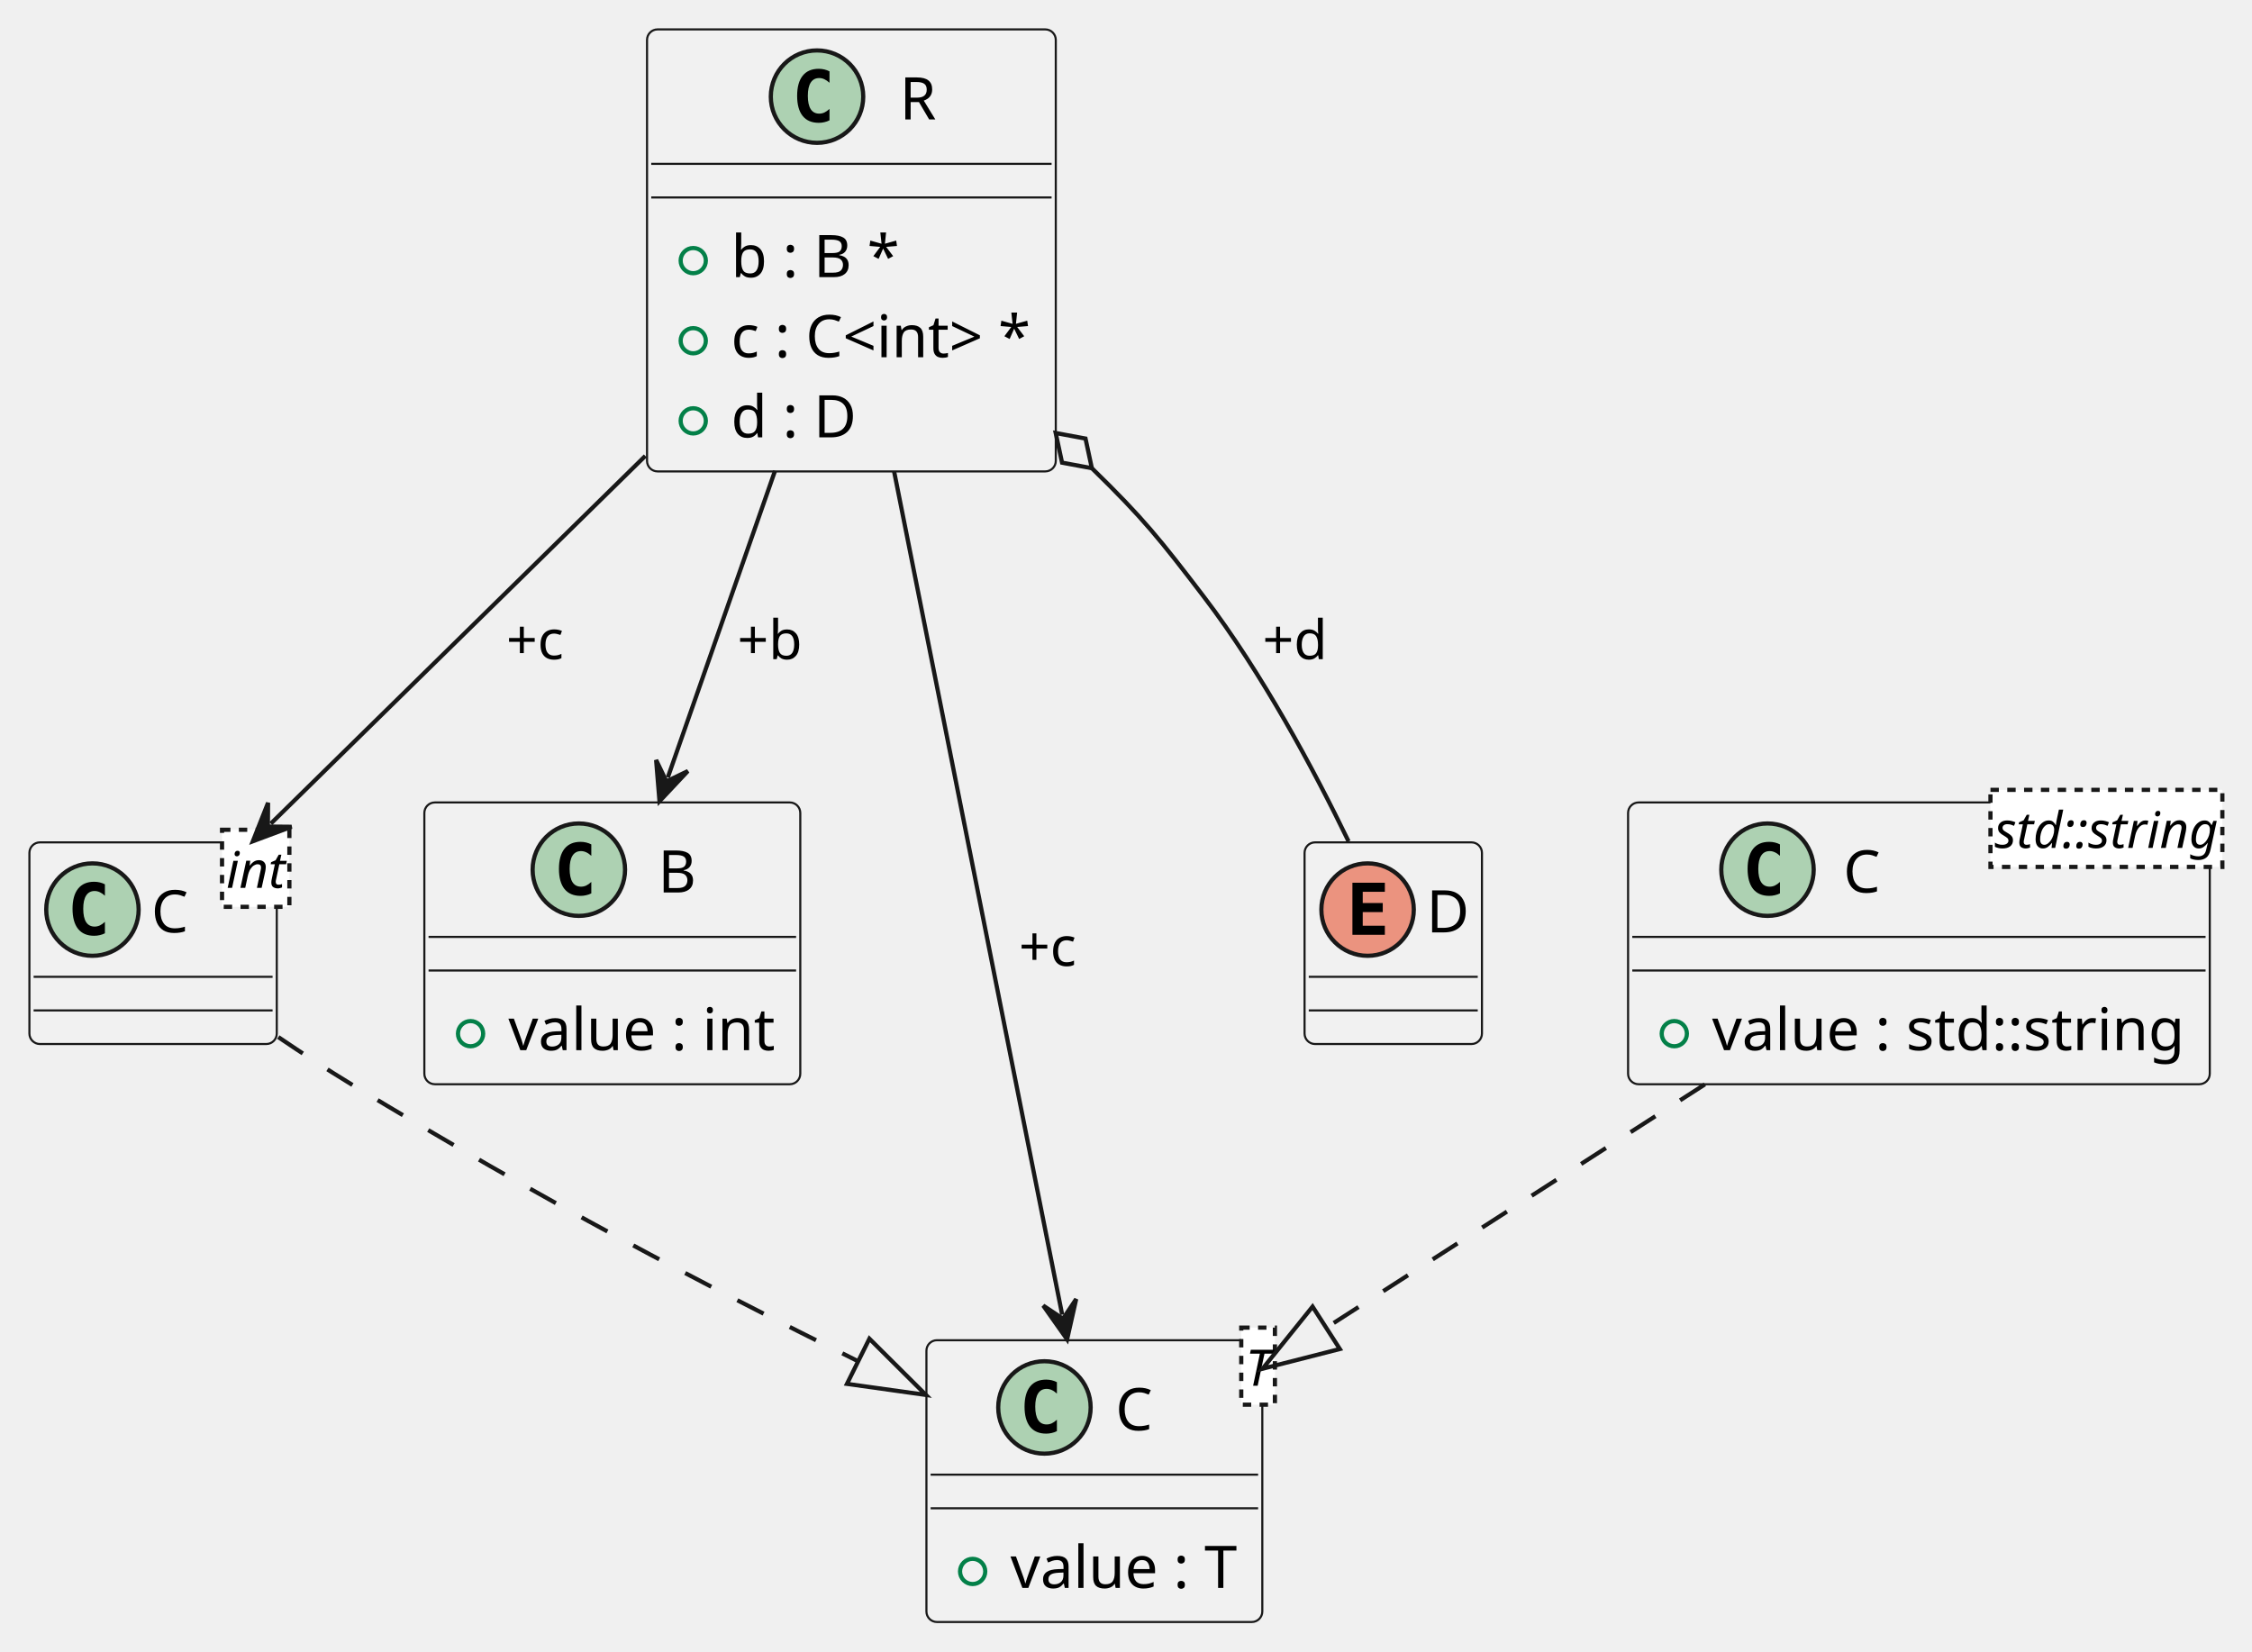
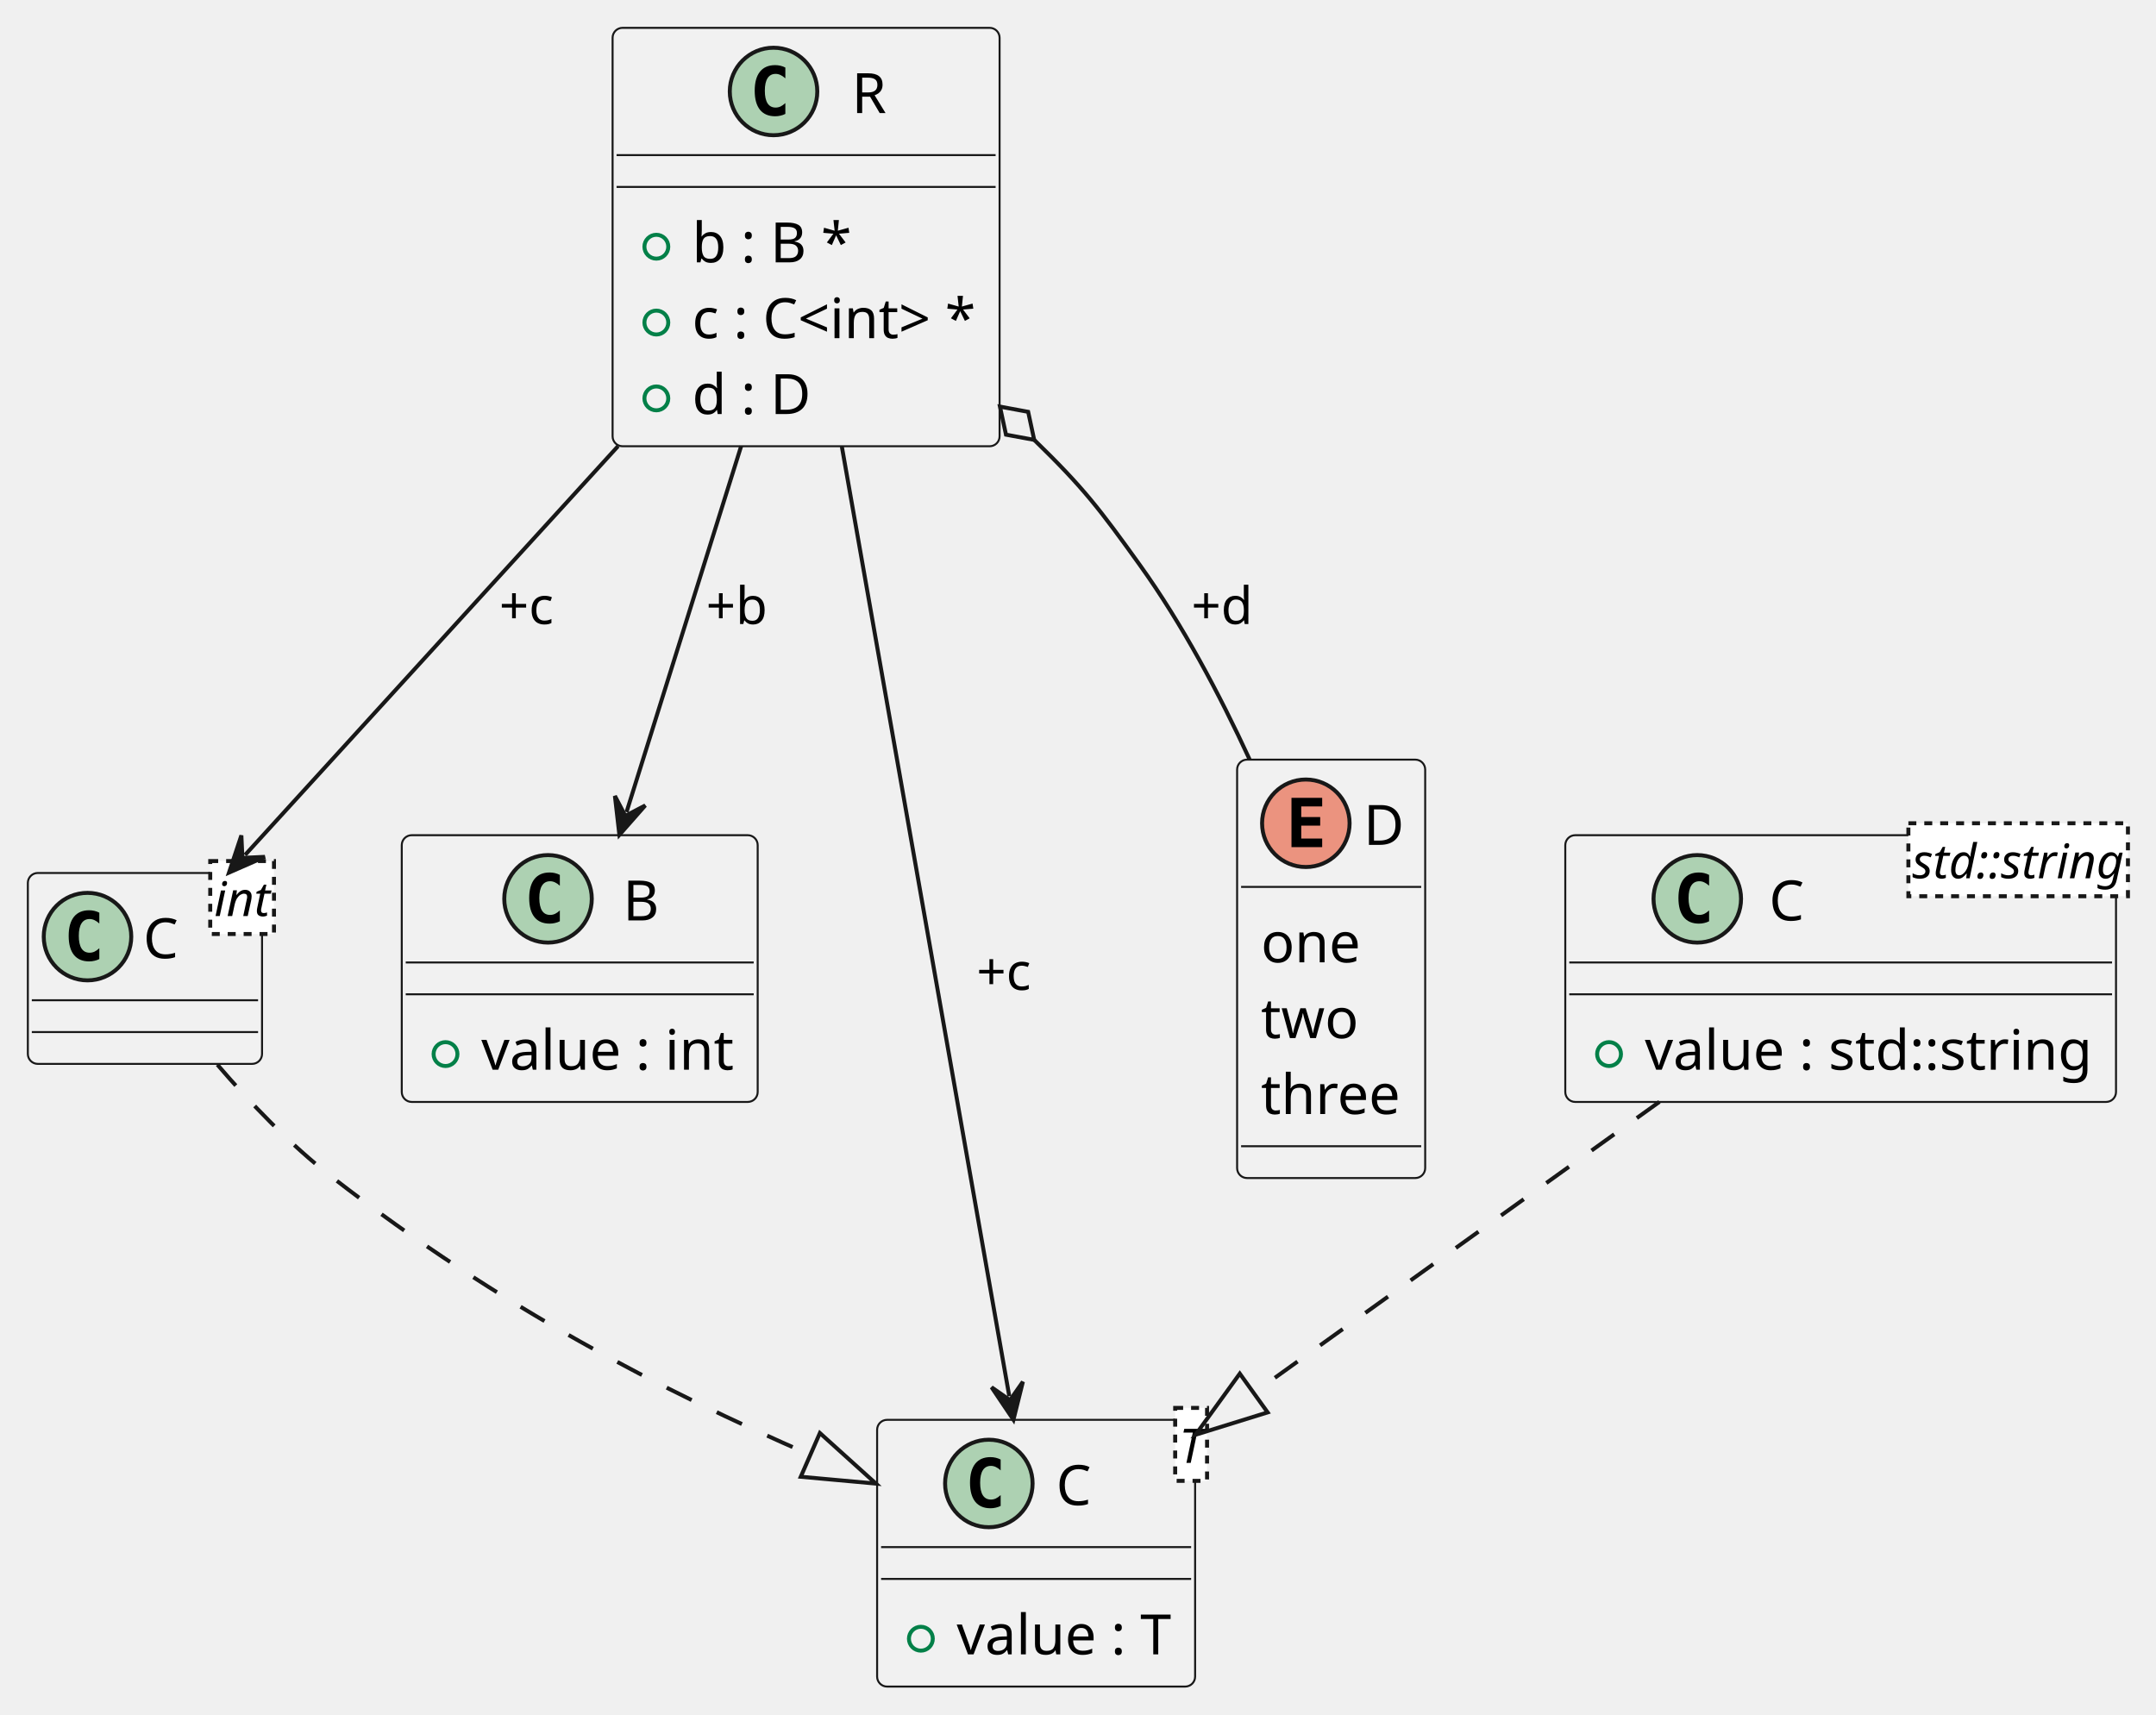
- <svg xmlns="http://www.w3.org/2000/svg" contentStyleType="text/css" data-diagram-type="CLASS" height="393px" preserveAspectRatio="none" style="width:536px;height:393px;background:#FFFFFF;" version="1.1" viewBox="0 0 536 393" width="536px" zoomAndPan="magnify">
+ <svg xmlns="http://www.w3.org/2000/svg" contentStyleType="text/css" data-diagram-type="CLASS" height="431px" preserveAspectRatio="none" style="width:542px;height:431px;background:#FFFFFF;" version="1.1" viewBox="0 0 542 431" width="542px" zoomAndPan="magnify">
  <defs>
    <style type="text/css">a:hover { text-decoration: underline; }</style>
  </defs>
  <g>
    <g id="elem_C_0014004321330474747031">
-       <rect codeLine="2" fill="#F1F1F1" height="48" id="C_0014004321330474747031" rx="2.5" ry="2.5" style="stroke:#181818;stroke-width:0.5;" width="58.876" x="7" y="200.5" />
-       <ellipse cx="22" cy="216.5" fill="#ADD1B2" rx="11" ry="11" style="stroke:#181818;stroke-width:1;" />
-       <path d="M24.969,222.141 Q24.391,222.438 23.75,222.578 Q23.109,222.734 22.406,222.734 Q19.906,222.734 18.578,221.094 Q17.266,219.438 17.266,216.312 Q17.266,213.188 18.578,211.531 Q19.906,209.875 22.406,209.875 Q23.109,209.875 23.75,210.031 Q24.406,210.188 24.969,210.484 L24.969,213.203 Q24.344,212.625 23.75,212.359 Q23.156,212.078 22.531,212.078 Q21.188,212.078 20.5,213.156 Q19.812,214.219 19.812,216.312 Q19.812,218.406 20.5,219.484 Q21.188,220.547 22.531,220.547 Q23.156,220.547 23.75,220.281 Q24.344,220 24.969,219.422 L24.969,222.141 Z " fill="#000000" />
-       <text fill="#000000" font-family="sans-serif" font-size="14" lengthAdjust="spacing" textLength="8.848" x="36" y="221.932">C</text>
-       <rect fill="#FFFFFF" height="18.344" style="stroke:#181818;stroke-width:1;stroke-dasharray:2.0,2.0;" width="16.028" x="52.848" y="197.5" />
-       <text fill="#000000" font-family="sans-serif" font-size="12" font-style="italic" lengthAdjust="spacing" textLength="14.028" x="53.848" y="211.328">int</text>
-       <line style="stroke:#181818;stroke-width:0.5;" x1="8" x2="64.876" y1="232.5" y2="232.5" />
-       <line style="stroke:#181818;stroke-width:0.5;" x1="8" x2="64.876" y1="240.5" y2="240.5" />
+       <rect codeLine="2" fill="#F1F1F1" height="48" id="C_0014004321330474747031" rx="2.5" ry="2.5" style="stroke:#181818;stroke-width:0.5;" width="58.876" x="7" y="219.5" />
+       <ellipse cx="22" cy="235.5" fill="#ADD1B2" rx="11" ry="11" style="stroke:#181818;stroke-width:1;" />
+       <path d="M24.969,241.141 Q24.391,241.438 23.75,241.578 Q23.109,241.734 22.406,241.734 Q19.906,241.734 18.578,240.094 Q17.266,238.438 17.266,235.312 Q17.266,232.188 18.578,230.531 Q19.906,228.875 22.406,228.875 Q23.109,228.875 23.75,229.031 Q24.406,229.188 24.969,229.484 L24.969,232.203 Q24.344,231.625 23.75,231.359 Q23.156,231.078 22.531,231.078 Q21.188,231.078 20.5,232.156 Q19.812,233.219 19.812,235.312 Q19.812,237.406 20.5,238.484 Q21.188,239.547 22.531,239.547 Q23.156,239.547 23.75,239.281 Q24.344,239 24.969,238.422 L24.969,241.141 Z " fill="#000000" />
+       <text fill="#000000" font-family="sans-serif" font-size="14" lengthAdjust="spacing" textLength="8.848" x="36" y="240.932">C</text>
+       <rect fill="#FFFFFF" height="18.344" style="stroke:#181818;stroke-width:1;stroke-dasharray:2.0,2.0;" width="16.028" x="52.848" y="216.5" />
+       <text fill="#000000" font-family="sans-serif" font-size="12" font-style="italic" lengthAdjust="spacing" textLength="14.028" x="53.848" y="230.328">int</text>
+       <line style="stroke:#181818;stroke-width:0.5;" x1="8" x2="64.876" y1="251.5" y2="251.5" />
+       <line style="stroke:#181818;stroke-width:0.5;" x1="8" x2="64.876" y1="259.5" y2="259.5" />
    </g>
    <g id="elem_C_0004395057946988234582">
      <rect codeLine="6" fill="#F1F1F1" height="105.204" id="C_0004395057946988234582" rx="2.5" ry="2.5" style="stroke:#181818;stroke-width:0.5;" width="97.288" x="154" y="7" />
      <ellipse cx="194.461" cy="23" fill="#ADD1B2" rx="11" ry="11" style="stroke:#181818;stroke-width:1;" />
      <path d="M197.43,28.641 Q196.851,28.938 196.211,29.078 Q195.57,29.234 194.867,29.234 Q192.367,29.234 191.039,27.594 Q189.726,25.938 189.726,22.812 Q189.726,19.688 191.039,18.031 Q192.367,16.375 194.867,16.375 Q195.57,16.375 196.211,16.531 Q196.867,16.688 197.43,16.984 L197.43,19.703 Q196.805,19.125 196.211,18.859 Q195.617,18.578 194.992,18.578 Q193.648,18.578 192.961,19.656 Q192.273,20.719 192.273,22.812 Q192.273,24.906 192.961,25.984 Q193.648,27.047 194.992,27.047 Q195.617,27.047 196.211,26.781 Q196.805,26.5 197.43,25.922 L197.43,28.641 Z " fill="#000000" />
      <text fill="#000000" font-family="sans-serif" font-size="14" lengthAdjust="spacing" textLength="8.708" x="214.119" y="28.432">R</text>
      <line style="stroke:#181818;stroke-width:0.5;" x1="155" x2="250.288" y1="39" y2="39" />
      <line style="stroke:#181818;stroke-width:0.5;" x1="155" x2="250.288" y1="47" y2="47" />
      <ellipse cx="165" cy="62.034" fill="transparent" rx="3" ry="3" style="stroke:#038048;stroke-width:1;" />
      <text fill="#000000" font-family="sans-serif" font-size="14" lengthAdjust="spacing" textLength="40.096" x="174" y="65.966">b : B *</text>
      <ellipse cx="165" cy="81.102" fill="transparent" rx="3" ry="3" style="stroke:#038048;stroke-width:1;" />
      <text fill="#000000" font-family="sans-serif" font-size="14" lengthAdjust="spacing" textLength="71.288" x="174" y="85.034">c : C&lt;int&gt; *</text>
      <ellipse cx="165" cy="100.17" fill="transparent" rx="3" ry="3" style="stroke:#038048;stroke-width:1;" />
      <text fill="#000000" font-family="sans-serif" font-size="14" lengthAdjust="spacing" textLength="29.862" x="174" y="104.102">d : D</text>
    </g>
    <g id="elem_C_0001644324341215065269">
-       <rect codeLine="13" fill="#F1F1F1" height="67.068" id="C_0001644324341215065269" rx="2.5" ry="2.5" style="stroke:#181818;stroke-width:0.5;" width="89.476" x="101" y="191" />
-       <ellipse cx="137.769" cy="207" fill="#ADD1B2" rx="11" ry="11" style="stroke:#181818;stroke-width:1;" />
-       <path d="M140.738,212.641 Q140.16,212.938 139.519,213.078 Q138.879,213.234 138.175,213.234 Q135.675,213.234 134.347,211.594 Q133.035,209.938 133.035,206.812 Q133.035,203.688 134.347,202.031 Q135.675,200.375 138.175,200.375 Q138.879,200.375 139.519,200.531 Q140.175,200.688 140.738,200.984 L140.738,203.703 Q140.113,203.125 139.519,202.859 Q138.925,202.578 138.3,202.578 Q136.957,202.578 136.269,203.656 Q135.582,204.719 135.582,206.812 Q135.582,208.906 136.269,209.984 Q136.957,211.047 138.3,211.047 Q138.925,211.047 139.519,210.781 Q140.113,210.5 140.738,209.922 L140.738,212.641 Z " fill="#000000" />
-       <text fill="#000000" font-family="sans-serif" font-size="14" lengthAdjust="spacing" textLength="9.1" x="156.607" y="212.432">B</text>
-       <line style="stroke:#181818;stroke-width:0.5;" x1="102" x2="189.476" y1="223" y2="223" />
-       <line style="stroke:#181818;stroke-width:0.5;" x1="102" x2="189.476" y1="231" y2="231" />
-       <ellipse cx="112" cy="246.034" fill="transparent" rx="3" ry="3" style="stroke:#038048;stroke-width:1;" />
-       <text fill="#000000" font-family="sans-serif" font-size="14" lengthAdjust="spacing" textLength="63.476" x="121" y="249.966">value : int</text>
+       <rect codeLine="13" fill="#F1F1F1" height="67.068" id="C_0001644324341215065269" rx="2.5" ry="2.5" style="stroke:#181818;stroke-width:0.5;" width="89.476" x="101" y="210" />
+       <ellipse cx="137.769" cy="226" fill="#ADD1B2" rx="11" ry="11" style="stroke:#181818;stroke-width:1;" />
+       <path d="M140.738,231.641 Q140.16,231.938 139.519,232.078 Q138.879,232.234 138.175,232.234 Q135.675,232.234 134.347,230.594 Q133.035,228.938 133.035,225.812 Q133.035,222.688 134.347,221.031 Q135.675,219.375 138.175,219.375 Q138.879,219.375 139.519,219.531 Q140.175,219.688 140.738,219.984 L140.738,222.703 Q140.113,222.125 139.519,221.859 Q138.925,221.578 138.3,221.578 Q136.957,221.578 136.269,222.656 Q135.582,223.719 135.582,225.812 Q135.582,227.906 136.269,228.984 Q136.957,230.047 138.3,230.047 Q138.925,230.047 139.519,229.781 Q140.113,229.5 140.738,228.922 L140.738,231.641 Z " fill="#000000" />
+       <text fill="#000000" font-family="sans-serif" font-size="14" lengthAdjust="spacing" textLength="9.1" x="156.607" y="231.432">B</text>
+       <line style="stroke:#181818;stroke-width:0.5;" x1="102" x2="189.476" y1="242" y2="242" />
+       <line style="stroke:#181818;stroke-width:0.5;" x1="102" x2="189.476" y1="250" y2="250" />
+       <ellipse cx="112" cy="265.034" fill="transparent" rx="3" ry="3" style="stroke:#038048;stroke-width:1;" />
+       <text fill="#000000" font-family="sans-serif" font-size="14" lengthAdjust="spacing" textLength="63.476" x="121" y="268.966">value : int</text>
    </g>
    <g id="elem_C_0007703295850668400795">
-       <rect codeLine="18" fill="#F1F1F1" height="67.068" id="C_0007703295850668400795" rx="2.5" ry="2.5" style="stroke:#181818;stroke-width:0.5;" width="79.942" x="220.5" y="319" />
-       <ellipse cx="248.587" cy="335" fill="#ADD1B2" rx="11" ry="11" style="stroke:#181818;stroke-width:1;" />
-       <path d="M251.555,340.641 Q250.977,340.938 250.337,341.078 Q249.696,341.234 248.993,341.234 Q246.493,341.234 245.165,339.594 Q243.852,337.938 243.852,334.812 Q243.852,331.688 245.165,330.031 Q246.493,328.375 248.993,328.375 Q249.696,328.375 250.337,328.531 Q250.993,328.688 251.555,328.984 L251.555,331.703 Q250.93,331.125 250.337,330.859 Q249.743,330.578 249.118,330.578 Q247.774,330.578 247.087,331.656 Q246.399,332.719 246.399,334.812 Q246.399,336.906 247.087,337.984 Q247.774,339.047 249.118,339.047 Q249.743,339.047 250.337,338.781 Q250.93,338.5 251.555,337.922 L251.555,340.641 Z " fill="#000000" />
-       <text fill="#000000" font-family="sans-serif" font-size="14" lengthAdjust="spacing" textLength="8.848" x="265.495" y="340.432">C</text>
-       <rect fill="#FFFFFF" height="18.344" style="stroke:#181818;stroke-width:1;stroke-dasharray:2.0,2.0;" width="8.012" x="295.43" y="316" />
-       <text fill="#000000" font-family="sans-serif" font-size="12" font-style="italic" lengthAdjust="spacing" textLength="6.012" x="296.43" y="329.828">T</text>
-       <line style="stroke:#181818;stroke-width:0.5;" x1="221.5" x2="299.442" y1="351" y2="351" />
-       <line style="stroke:#181818;stroke-width:0.5;" x1="221.5" x2="299.442" y1="359" y2="359" />
-       <ellipse cx="231.5" cy="374.034" fill="transparent" rx="3" ry="3" style="stroke:#038048;stroke-width:1;" />
-       <text fill="#000000" font-family="sans-serif" font-size="14" lengthAdjust="spacing" textLength="53.942" x="240.5" y="377.966">value : T</text>
+       <rect codeLine="18" fill="#F1F1F1" height="67.068" id="C_0007703295850668400795" rx="2.5" ry="2.5" style="stroke:#181818;stroke-width:0.5;" width="79.942" x="220.5" y="357" />
+       <ellipse cx="248.587" cy="373" fill="#ADD1B2" rx="11" ry="11" style="stroke:#181818;stroke-width:1;" />
+       <path d="M251.555,378.641 Q250.977,378.938 250.337,379.078 Q249.696,379.234 248.993,379.234 Q246.493,379.234 245.165,377.594 Q243.852,375.938 243.852,372.812 Q243.852,369.688 245.165,368.031 Q246.493,366.375 248.993,366.375 Q249.696,366.375 250.337,366.531 Q250.993,366.688 251.555,366.984 L251.555,369.703 Q250.93,369.125 250.337,368.859 Q249.743,368.578 249.118,368.578 Q247.774,368.578 247.087,369.656 Q246.399,370.719 246.399,372.812 Q246.399,374.906 247.087,375.984 Q247.774,377.047 249.118,377.047 Q249.743,377.047 250.337,376.781 Q250.93,376.5 251.555,375.922 L251.555,378.641 Z " fill="#000000" />
+       <text fill="#000000" font-family="sans-serif" font-size="14" lengthAdjust="spacing" textLength="8.848" x="265.495" y="378.432">C</text>
+       <rect fill="#FFFFFF" height="18.344" style="stroke:#181818;stroke-width:1;stroke-dasharray:2.0,2.0;" width="8.012" x="295.43" y="354" />
+       <text fill="#000000" font-family="sans-serif" font-size="12" font-style="italic" lengthAdjust="spacing" textLength="6.012" x="296.43" y="367.828">T</text>
+       <line style="stroke:#181818;stroke-width:0.5;" x1="221.5" x2="299.442" y1="389" y2="389" />
+       <line style="stroke:#181818;stroke-width:0.5;" x1="221.5" x2="299.442" y1="397" y2="397" />
+       <ellipse cx="231.5" cy="412.034" fill="transparent" rx="3" ry="3" style="stroke:#038048;stroke-width:1;" />
+       <text fill="#000000" font-family="sans-serif" font-size="14" lengthAdjust="spacing" textLength="53.942" x="240.5" y="415.966">value : T</text>
    </g>
    <g id="elem_C_0008046227163819827386">
-       <rect codeLine="23" fill="#F1F1F1" height="67.068" id="C_0008046227163819827386" rx="2.5" ry="2.5" style="stroke:#181818;stroke-width:0.5;" width="138.448" x="387.5" y="191" />
-       <ellipse cx="420.682" cy="207" fill="#ADD1B2" rx="11" ry="11" style="stroke:#181818;stroke-width:1;" />
-       <path d="M423.65,212.641 Q423.072,212.938 422.432,213.078 Q421.791,213.234 421.088,213.234 Q418.588,213.234 417.26,211.594 Q415.947,209.938 415.947,206.812 Q415.947,203.688 417.26,202.031 Q418.588,200.375 421.088,200.375 Q421.791,200.375 422.432,200.531 Q423.088,200.688 423.65,200.984 L423.65,203.703 Q423.025,203.125 422.432,202.859 Q421.838,202.578 421.213,202.578 Q419.869,202.578 419.182,203.656 Q418.494,204.719 418.494,206.812 Q418.494,208.906 419.182,209.984 Q419.869,211.047 421.213,211.047 Q421.838,211.047 422.432,210.781 Q423.025,210.5 423.65,209.922 L423.65,212.641 Z " fill="#000000" />
-       <text fill="#000000" font-family="sans-serif" font-size="14" lengthAdjust="spacing" textLength="8.848" x="438.722" y="212.432">C</text>
-       <rect fill="#FFFFFF" height="18.344" style="stroke:#181818;stroke-width:1;stroke-dasharray:2.0,2.0;" width="55.196" x="473.751" y="188" />
-       <text fill="#000000" font-family="sans-serif" font-size="12" font-style="italic" lengthAdjust="spacing" textLength="53.196" x="474.751" y="201.828">std::string</text>
-       <line style="stroke:#181818;stroke-width:0.5;" x1="388.5" x2="524.948" y1="223" y2="223" />
-       <line style="stroke:#181818;stroke-width:0.5;" x1="388.5" x2="524.948" y1="231" y2="231" />
-       <ellipse cx="398.5" cy="246.034" fill="transparent" rx="3" ry="3" style="stroke:#038048;stroke-width:1;" />
-       <text fill="#000000" font-family="sans-serif" font-size="14" lengthAdjust="spacing" textLength="112.448" x="407.5" y="249.966">value : std::string</text>
+       <rect codeLine="23" fill="#F1F1F1" height="67.068" id="C_0008046227163819827386" rx="2.5" ry="2.5" style="stroke:#181818;stroke-width:0.5;" width="138.448" x="393.5" y="210" />
+       <ellipse cx="426.682" cy="226" fill="#ADD1B2" rx="11" ry="11" style="stroke:#181818;stroke-width:1;" />
+       <path d="M429.65,231.641 Q429.072,231.938 428.432,232.078 Q427.791,232.234 427.088,232.234 Q424.588,232.234 423.26,230.594 Q421.947,228.938 421.947,225.812 Q421.947,222.688 423.26,221.031 Q424.588,219.375 427.088,219.375 Q427.791,219.375 428.432,219.531 Q429.088,219.688 429.65,219.984 L429.65,222.703 Q429.025,222.125 428.432,221.859 Q427.838,221.578 427.213,221.578 Q425.869,221.578 425.182,222.656 Q424.494,223.719 424.494,225.812 Q424.494,227.906 425.182,228.984 Q425.869,230.047 427.213,230.047 Q427.838,230.047 428.432,229.781 Q429.025,229.5 429.65,228.922 L429.65,231.641 Z " fill="#000000" />
+       <text fill="#000000" font-family="sans-serif" font-size="14" lengthAdjust="spacing" textLength="8.848" x="444.722" y="231.432">C</text>
+       <rect fill="#FFFFFF" height="18.344" style="stroke:#181818;stroke-width:1;stroke-dasharray:2.0,2.0;" width="55.196" x="479.751" y="207" />
+       <text fill="#000000" font-family="sans-serif" font-size="12" font-style="italic" lengthAdjust="spacing" textLength="53.196" x="480.751" y="220.828">std::string</text>
+       <line style="stroke:#181818;stroke-width:0.5;" x1="394.5" x2="530.948" y1="242" y2="242" />
+       <line style="stroke:#181818;stroke-width:0.5;" x1="394.5" x2="530.948" y1="250" y2="250" />
+       <ellipse cx="404.5" cy="265.034" fill="transparent" rx="3" ry="3" style="stroke:#038048;stroke-width:1;" />
+       <text fill="#000000" font-family="sans-serif" font-size="14" lengthAdjust="spacing" textLength="112.448" x="413.5" y="268.966">value : std::string</text>
    </g>
    <g id="elem_C_0000102424238946985412">
-       <rect codeLine="28" fill="#F1F1F1" height="48" id="C_0000102424238946985412" rx="2.5" ry="2.5" style="stroke:#181818;stroke-width:0.5;" width="42.22" x="310.5" y="200.5" />
-       <ellipse cx="325.5" cy="216.5" fill="#EB937F" rx="11" ry="11" style="stroke:#181818;stroke-width:1;" />
-       <path d="M329.609,222.5 L321.891,222.5 L321.891,210.109 L329.609,210.109 L329.609,212.266 L324.344,212.266 L324.344,214.938 L329.109,214.938 L329.109,217.094 L324.344,217.094 L324.344,220.344 L329.609,220.344 L329.609,222.5 Z " fill="#000000" />
-       <text fill="#000000" font-family="sans-serif" font-size="14" lengthAdjust="spacing" textLength="10.22" x="339.5" y="221.932">D</text>
-       <line style="stroke:#181818;stroke-width:0.5;" x1="311.5" x2="351.72" y1="232.5" y2="232.5" />
-       <line style="stroke:#181818;stroke-width:0.5;" x1="311.5" x2="351.72" y1="240.5" y2="240.5" />
+       <rect codeLine="28" fill="#F1F1F1" height="105.204" id="C_0000102424238946985412" rx="2.5" ry="2.5" style="stroke:#181818;stroke-width:0.5;" width="47.28" x="311" y="191" />
+       <ellipse cx="328.277" cy="207" fill="#EB937F" rx="11" ry="11" style="stroke:#181818;stroke-width:1;" />
+       <path d="M332.386,213 L324.668,213 L324.668,200.609 L332.386,200.609 L332.386,202.766 L327.121,202.766 L327.121,205.438 L331.886,205.438 L331.886,207.594 L327.121,207.594 L327.121,210.844 L332.386,210.844 L332.386,213 Z " fill="#000000" />
+       <text fill="#000000" font-family="sans-serif" font-size="14" lengthAdjust="spacing" textLength="10.22" x="342.783" y="212.432">D</text>
+       <line style="stroke:#181818;stroke-width:0.5;" x1="312" x2="357.28" y1="223" y2="223" />
+       <text fill="#000000" font-family="sans-serif" font-size="14" lengthAdjust="spacing" textLength="25.018" x="317" y="241.966">one</text>
+       <text fill="#000000" font-family="sans-serif" font-size="14" lengthAdjust="spacing" textLength="24.528" x="317" y="261.034">two</text>
+       <text fill="#000000" font-family="sans-serif" font-size="14" lengthAdjust="spacing" textLength="35.28" x="317" y="280.102">three</text>
+       <line style="stroke:#181818;stroke-width:0.5;" x1="312" x2="357.28" y1="288.204" y2="288.204" />
    </g>
    <g id="link_C_0014004321330474747031_C_0007703295850668400795">
-       <path codeLine="30" d="M66.24,246.85 C71.89,250.68 77.82,254.55 83.5,258 C129.25,285.77 167.888,305.954 204.258,324.014 " fill="transparent" id="C_0014004321330474747031-to-C_0007703295850668400795" style="stroke:#181818;stroke-width:1;stroke-dasharray:7.0,7.0;" />
-       <polygon fill="transparent" points="220.38,332.02,206.927,318.641,201.59,329.388,220.38,332.02" style="stroke:#181818;stroke-width:1;" />
+       <path codeLine="33" d="M54.65,267.7 C62.81,277.2 72.97,287.85 83.5,296 C126.38,329.18 166.239,349.426 203.709,365.816 " fill="transparent" id="C_0014004321330474747031-to-C_0007703295850668400795" style="stroke:#181818;stroke-width:1;stroke-dasharray:7.0,7.0;" />
+       <polygon fill="transparent" points="220.2,373.03,206.113,360.319,201.304,371.313,220.2,373.03" style="stroke:#181818;stroke-width:1;" />
    </g>
    <g id="link_C_0004395057946988234582_C_0001644324341215065269">
-       <path codeLine="31" d="M184.46,112.07 C175.46,137.82 166.819,162.516 158.949,185.046 " fill="transparent" id="C_0004395057946988234582-to-C_0001644324341215065269" style="stroke:#181818;stroke-width:1;" />
-       <polygon fill="#181818" points="156.97,190.71,163.714,183.532,158.619,185.99,156.162,180.894,156.97,190.71" style="stroke:#181818;stroke-width:1;" />
-       <text fill="#000000" font-family="sans-serif" font-size="13" lengthAdjust="spacing" textLength="15.431" x="175.5" y="156.897">+b</text>
+       <path codeLine="34" d="M186.32,112.17 C176.48,143.59 166.003,177.034 157.503,204.184 " fill="transparent" id="C_0004395057946988234582-to-C_0001644324341215065269" style="stroke:#181818;stroke-width:1;" />
+       <polygon fill="#181818" points="155.71,209.91,162.216,202.516,157.204,205.138,154.582,200.126,155.71,209.91" style="stroke:#181818;stroke-width:1;" />
+       <text fill="#000000" font-family="sans-serif" font-size="13" lengthAdjust="spacing" textLength="15.431" x="177.5" y="156.897">+b</text>
    </g>
    <g id="link_C_0004395057946988234582_C_0014004321330474747031">
-       <path codeLine="32" d="M153.59,108.52 C122.8,138.76 88.701,172.236 64.461,196.036 " fill="transparent" id="C_0004395057946988234582-to-C_0014004321330474747031" style="stroke:#181818;stroke-width:1;" />
-       <polygon fill="#181818" points="60.18,200.24,69.404,196.789,63.748,196.737,63.8,191.08,60.18,200.24" style="stroke:#181818;stroke-width:1;" />
-       <text fill="#000000" font-family="sans-serif" font-size="13" lengthAdjust="spacing" textLength="13.676" x="120.5" y="156.897">+c</text>
+       <path codeLine="35" d="M155.38,112.17 C123.17,147.48 86.083,188.137 61.613,214.967 " fill="transparent" id="C_0004395057946988234582-to-C_0014004321330474747031" style="stroke:#181818;stroke-width:1;" />
+       <polygon fill="#181818" points="57.57,219.4,66.59,215.446,60.939,215.706,60.679,210.055,57.57,219.4" style="stroke:#181818;stroke-width:1;" />
+       <text fill="#000000" font-family="sans-serif" font-size="13" lengthAdjust="spacing" textLength="13.676" x="125.5" y="156.897">+c</text>
    </g>
    <g id="link_C_0004395057946988234582_C_0007703295850668400795">
-       <path codeLine="33" d="M212.8,112.19 C224.72,171.97 242.797,262.686 252.807,312.916 " fill="transparent" id="C_0004395057946988234582-to-C_0007703295850668400795" style="stroke:#181818;stroke-width:1;" />
-       <polygon fill="#181818" points="253.98,318.8,256.144,309.192,253.003,313.896,248.298,310.755,253.98,318.8" style="stroke:#181818;stroke-width:1;" />
-       <text fill="#000000" font-family="sans-serif" font-size="13" lengthAdjust="spacing" textLength="13.676" x="242.5" y="229.897">+c</text>
+       <path codeLine="36" d="M211.63,112.27 C223.72,180.85 243.648,293.901 253.728,351.071 " fill="transparent" id="C_0004395057946988234582-to-C_0007703295850668400795" style="stroke:#181818;stroke-width:1;" />
+       <polygon fill="#181818" points="254.77,356.98,257.147,347.422,253.902,352.056,249.268,348.811,254.77,356.98" style="stroke:#181818;stroke-width:1;" />
+       <text fill="#000000" font-family="sans-serif" font-size="13" lengthAdjust="spacing" textLength="13.676" x="245.5" y="248.897">+c</text>
    </g>
    <g id="link_C_0004395057946988234582_C_0000102424238946985412">
-       <path codeLine="34" d="M259.87,111.439 C272.13,123.369 276.14,128.44 286.5,142 C300.44,160.24 312.76,183.32 320.97,200.26 " fill="transparent" id="C_0004395057946988234582-backto-C_0000102424238946985412" style="stroke:#181818;stroke-width:1;" />
-       <polygon fill="transparent" points="251.27,103.07,252.78,110.121,259.87,111.439,258.36,104.388,251.27,103.07" style="stroke:#181818;stroke-width:1;" />
-       <text fill="#000000" font-family="sans-serif" font-size="13" lengthAdjust="spacing" textLength="15.431" x="300.5" y="156.897">+d</text>
+       <path codeLine="37" d="M259.989,110.599 C272.389,122.639 276.42,127.97 286.5,142 C297.22,156.92 306.59,174.6 314.14,190.95 " fill="transparent" id="C_0004395057946988234582-backto-C_0000102424238946985412" style="stroke:#181818;stroke-width:1;" />
+       <polygon fill="transparent" points="251.38,102.24,252.898,109.29,259.989,110.599,258.471,103.55,251.38,102.24" style="stroke:#181818;stroke-width:1;" />
+       <text fill="#000000" font-family="sans-serif" font-size="13" lengthAdjust="spacing" textLength="15.431" x="299.5" y="156.897">+d</text>
    </g>
    <g id="link_C_0008046227163819827386_C_0007703295850668400795">
-       <path codeLine="35" d="M405.77,258.11 C372.99,279.18 346.07,296.485 315.65,316.045 " fill="transparent" id="C_0008046227163819827386-to-C_0007703295850668400795" style="stroke:#181818;stroke-width:1;stroke-dasharray:7.0,7.0;" />
-       <polygon fill="transparent" points="300.51,325.78,318.895,321.092,312.405,310.998,300.51,325.78" style="stroke:#181818;stroke-width:1;" />
+       <path codeLine="38" d="M417.17,277.04 C382.15,302.17 348.782,326.122 315.172,350.252 " fill="transparent" id="C_0008046227163819827386-to-C_0007703295850668400795" style="stroke:#181818;stroke-width:1;stroke-dasharray:7.0,7.0;" />
+       <polygon fill="transparent" points="300.55,360.75,318.671,355.126,311.673,345.378,300.55,360.75" style="stroke:#181818;stroke-width:1;" />
    </g>
  </g>
</svg>
